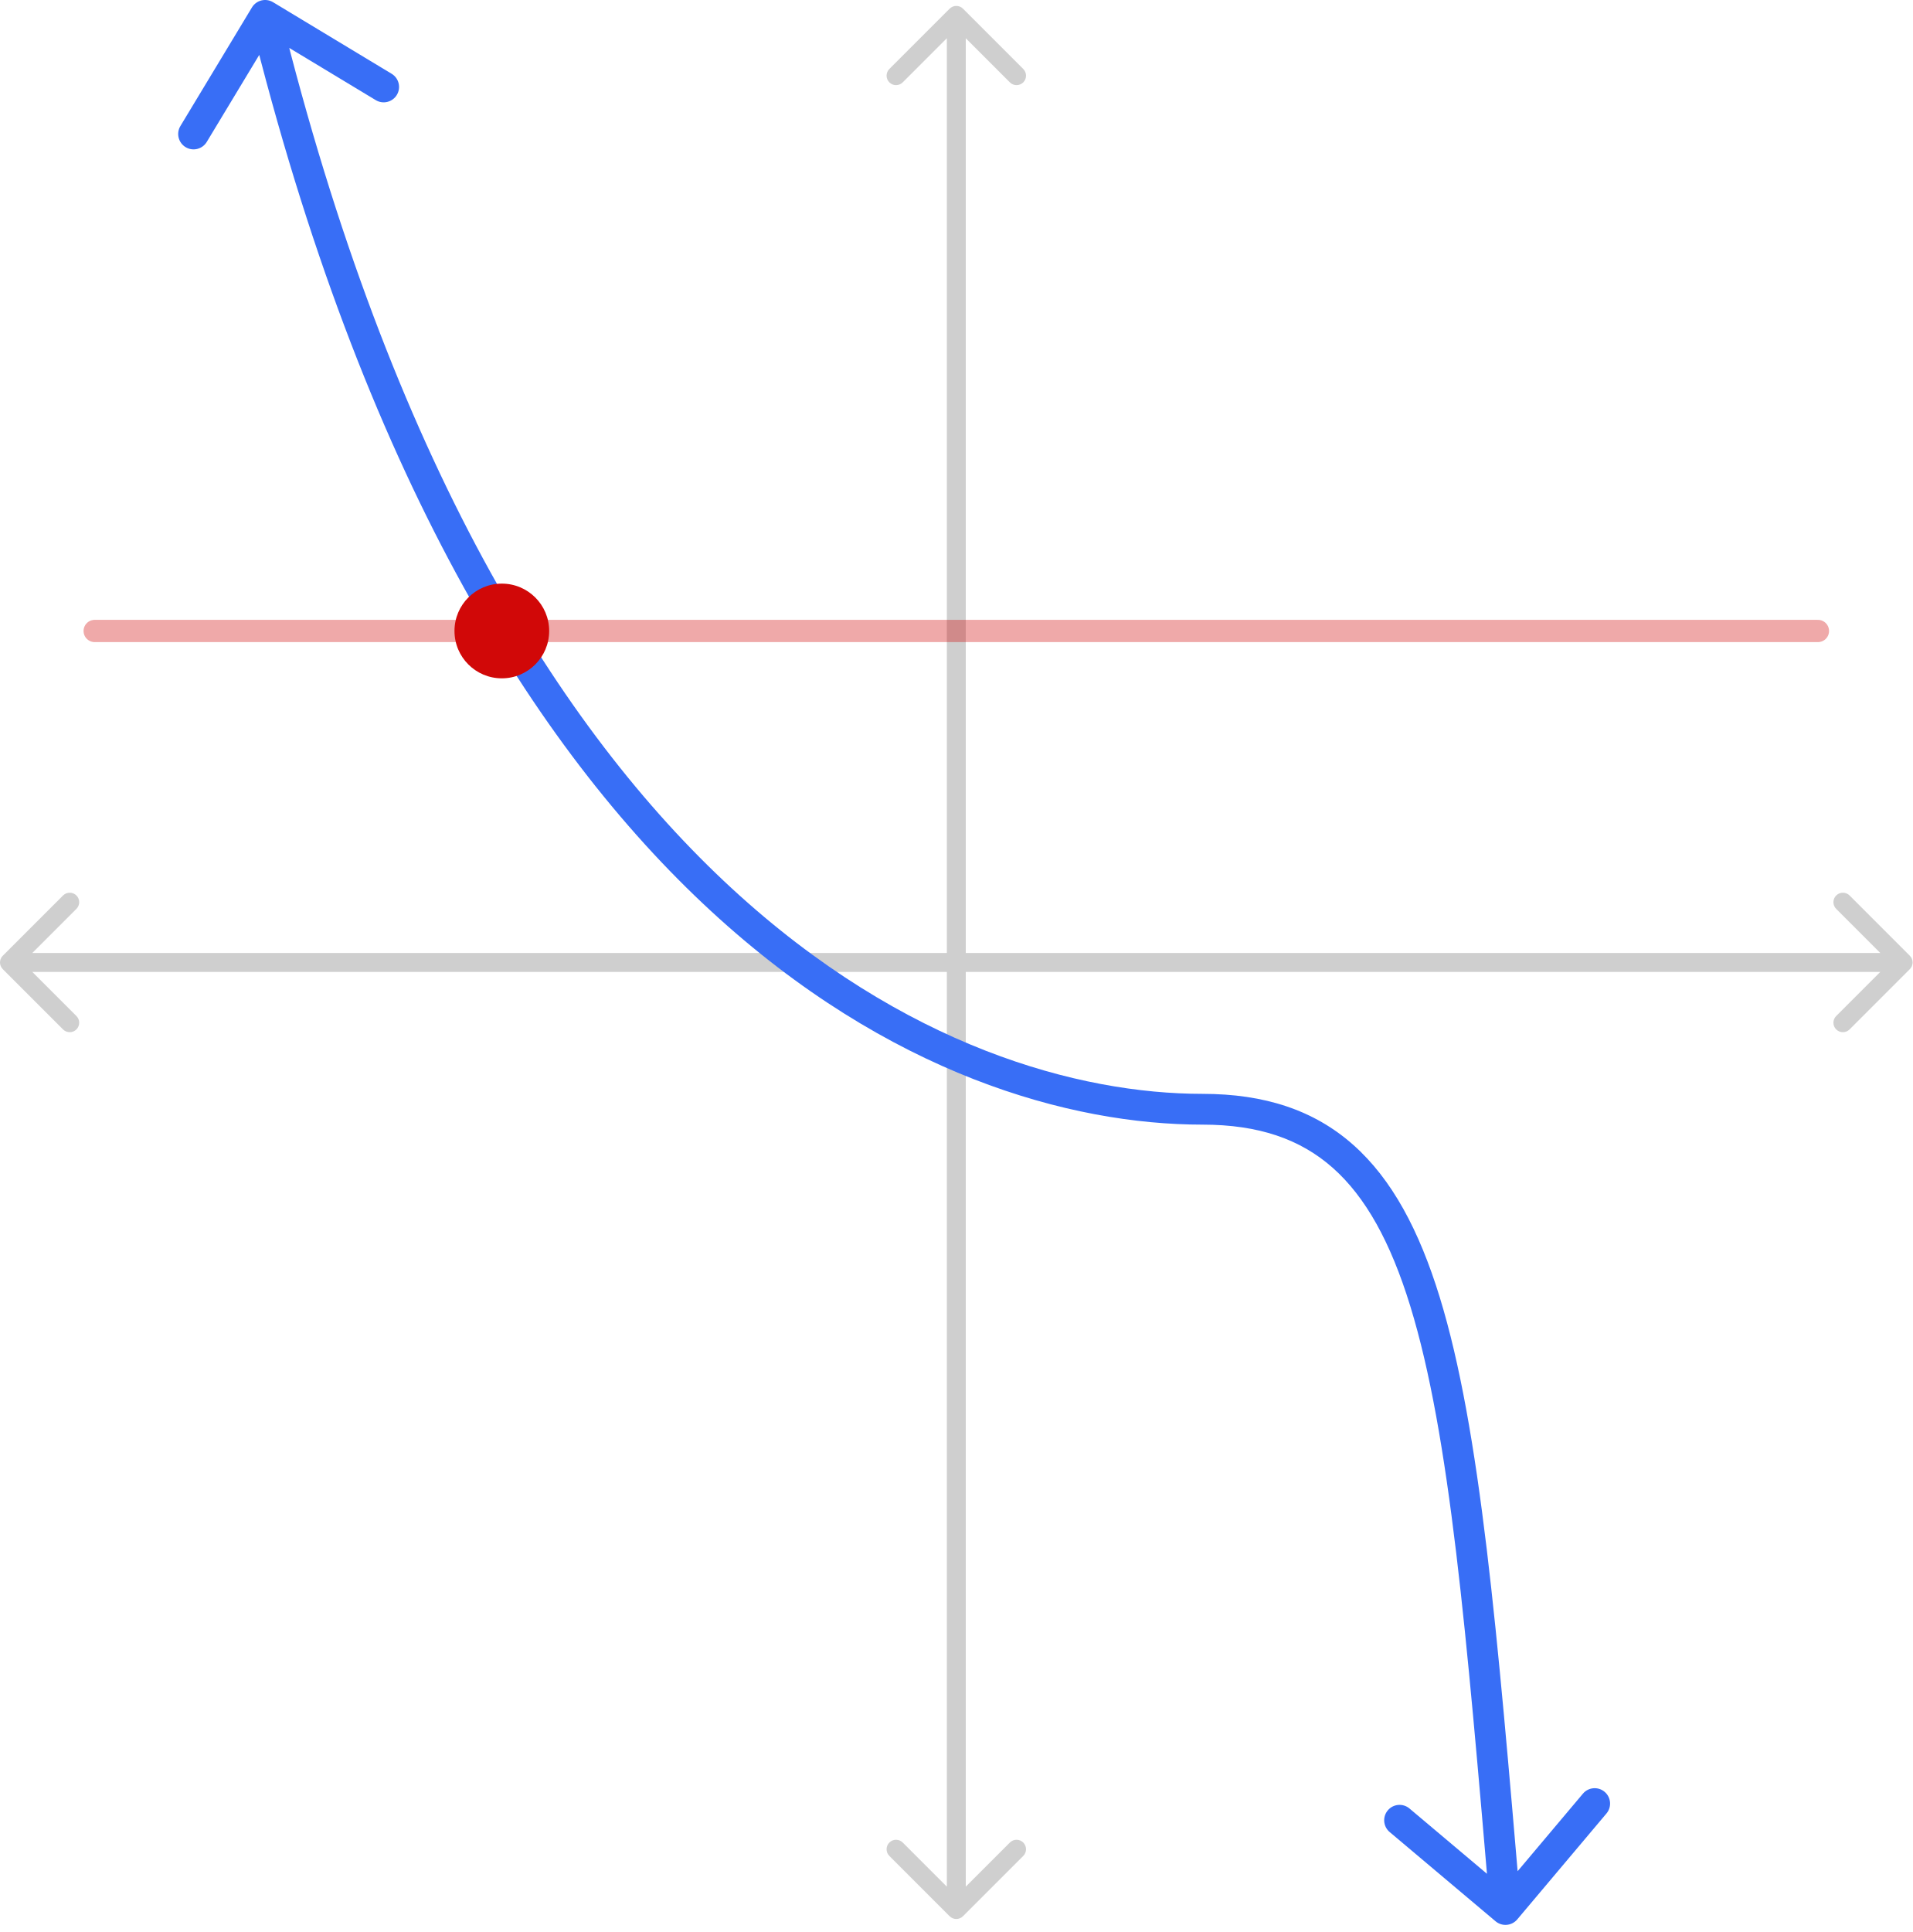
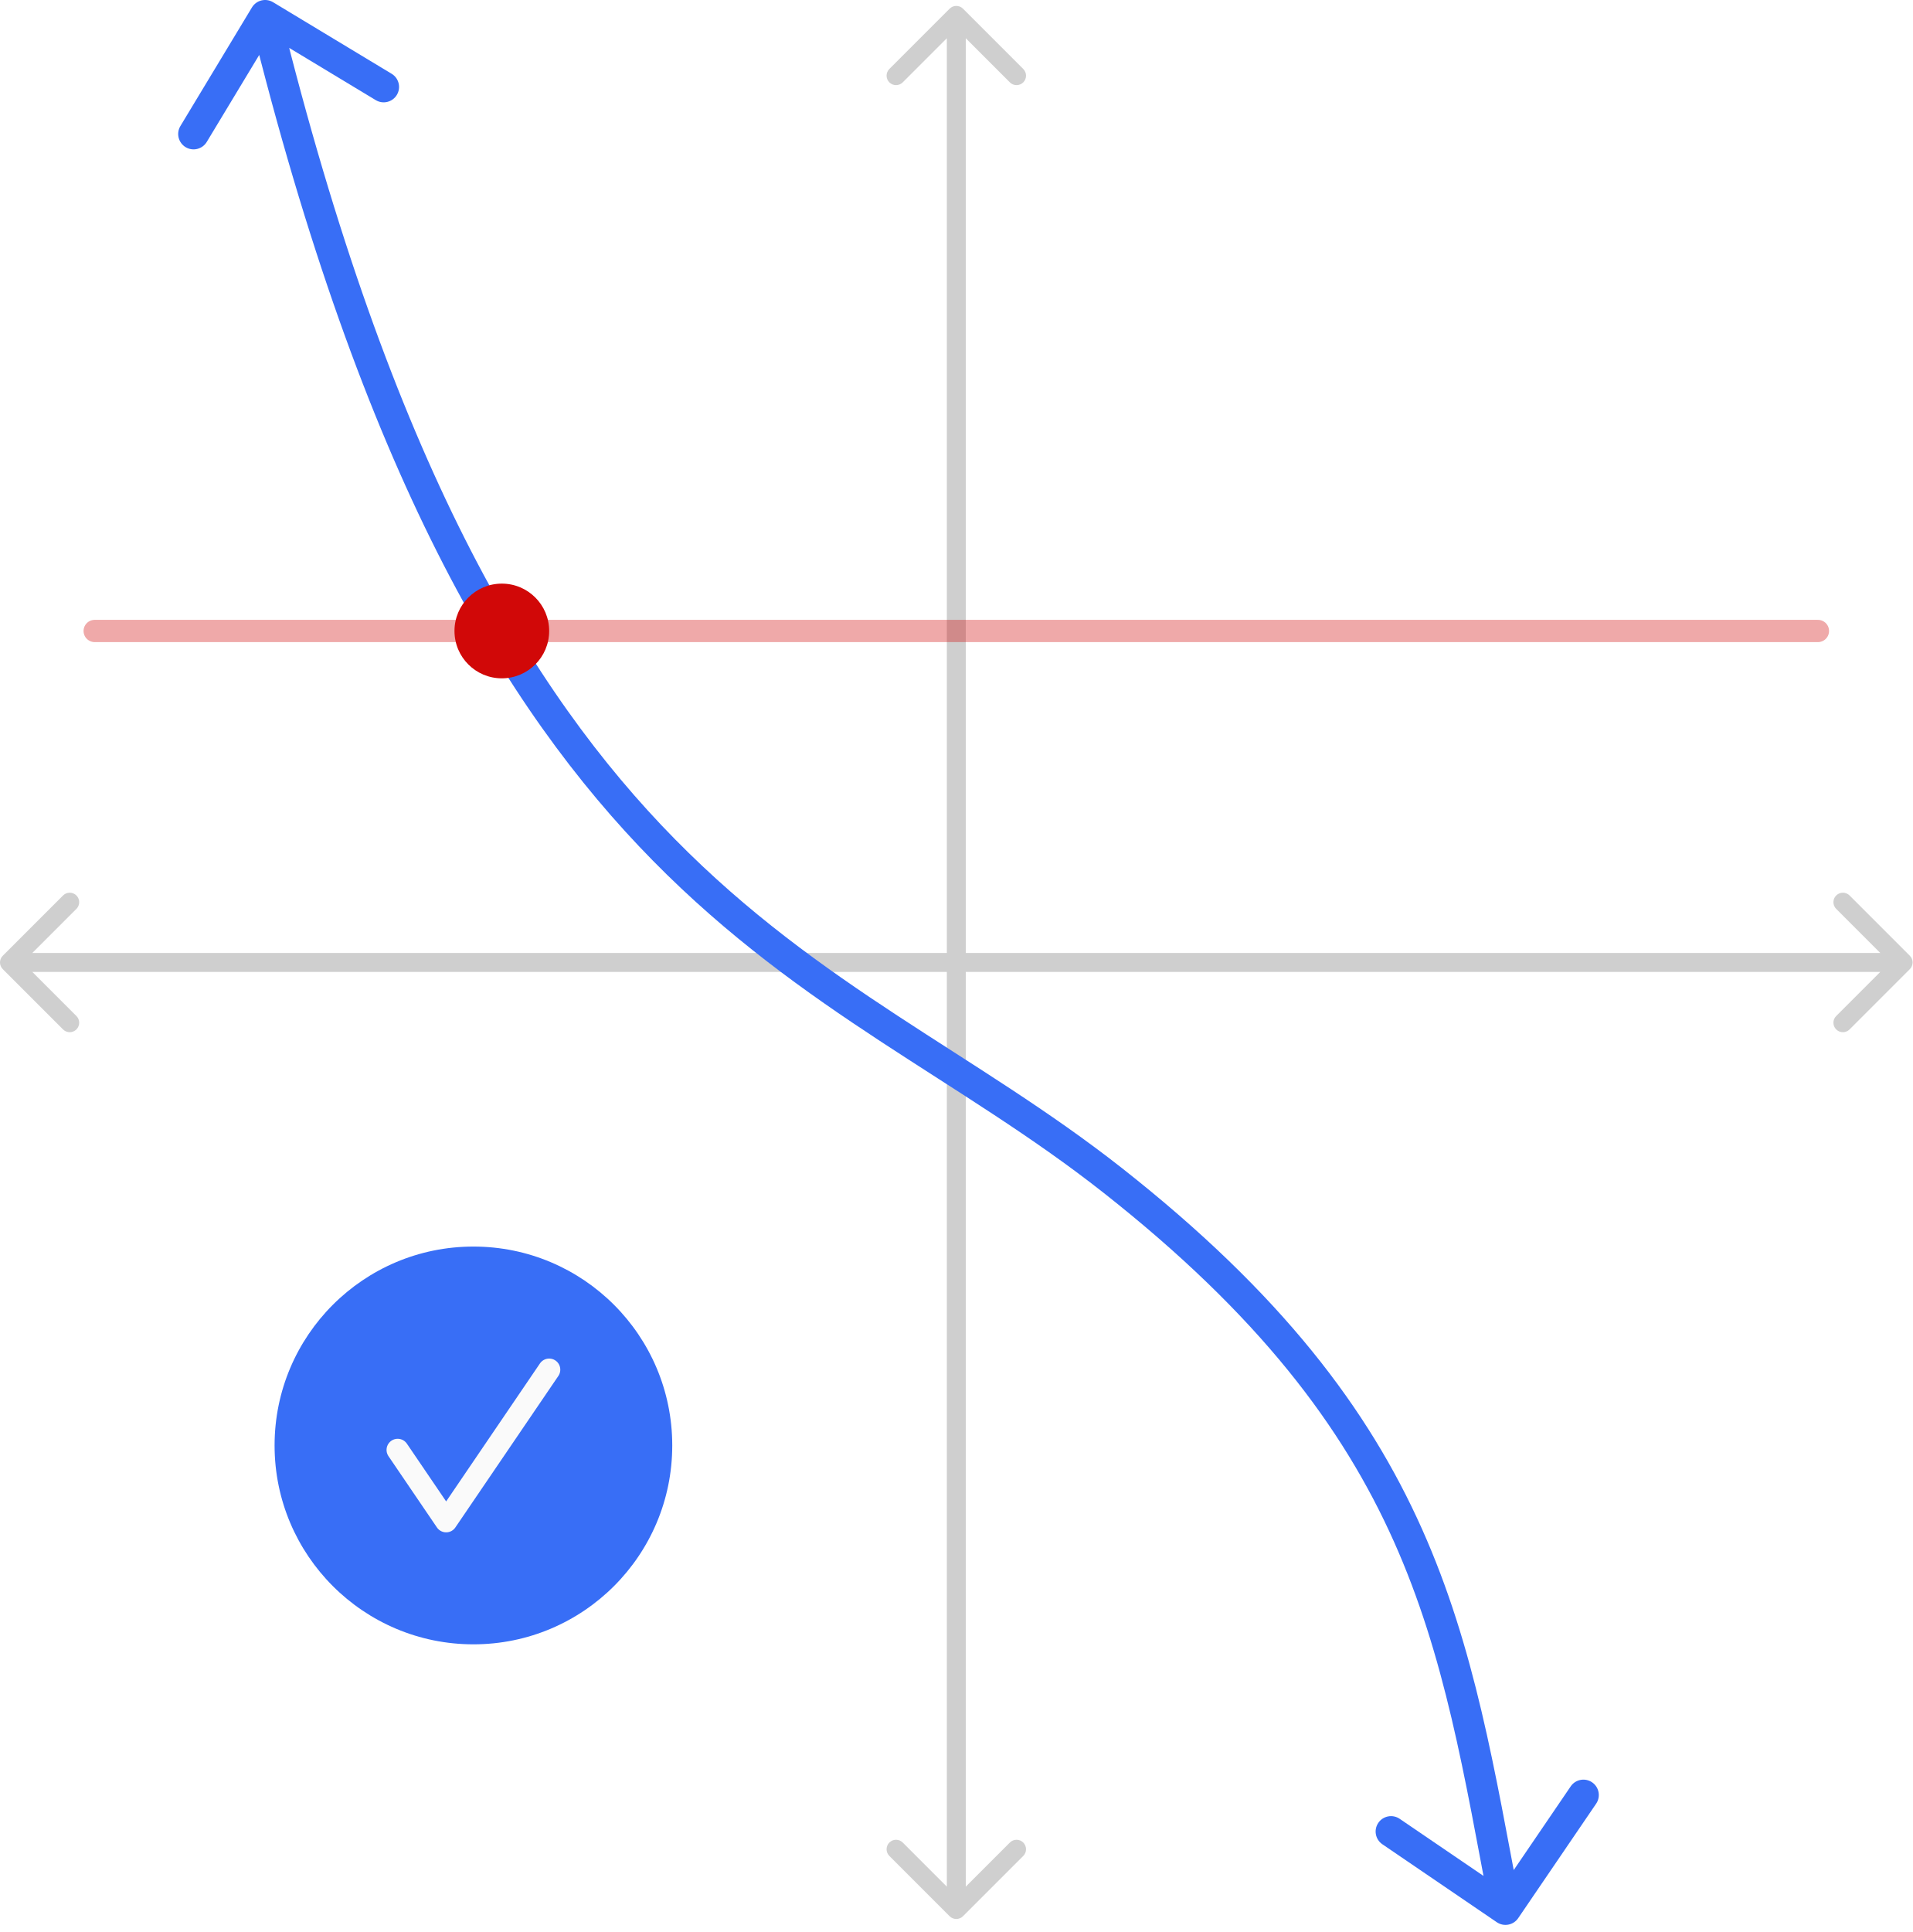
<svg xmlns="http://www.w3.org/2000/svg" width="202" height="204" viewBox="0 0 202 204" fill="none">
  <g opacity="0.2">
-     <path d="M101.707 0.918C101.317 0.527 100.683 0.527 100.293 0.918L93.929 7.282C93.538 7.672 93.538 8.306 93.929 8.696C94.32 9.087 94.953 9.087 95.343 8.696L101 3.039L106.657 8.696C107.047 9.087 107.681 9.087 108.071 8.696C108.462 8.306 108.462 7.672 108.071 7.282L101.707 0.918ZM100.293 202.332C100.683 202.723 101.317 202.723 101.707 202.332L108.071 195.968C108.462 195.578 108.462 194.944 108.071 194.554C107.681 194.163 107.047 194.163 106.657 194.554L101 200.211L95.343 194.554C94.953 194.163 94.32 194.163 93.929 194.554C93.538 194.944 93.538 195.578 93.929 195.968L100.293 202.332ZM101 1.625H100V201.625H101H102V1.625H101Z" fill="#111111" />
-     <path d="M201.707 102.332C202.098 101.942 202.098 101.308 201.707 100.918L195.343 94.554C194.953 94.163 194.319 94.163 193.929 94.554C193.538 94.945 193.538 95.578 193.929 95.968L199.586 101.625L193.929 107.282C193.538 107.672 193.538 108.306 193.929 108.696C194.319 109.087 194.953 109.087 195.343 108.696L201.707 102.332ZM0.293 100.918C-0.098 101.308 -0.098 101.942 0.293 102.332L6.657 108.696C7.047 109.087 7.681 109.087 8.071 108.696C8.462 108.306 8.462 107.672 8.071 107.282L2.414 101.625L8.071 95.968C8.462 95.578 8.462 94.944 8.071 94.554C7.681 94.163 7.047 94.163 6.657 94.554L0.293 100.918ZM201 101.625L201 100.625L1 100.625L1 101.625L1 102.625L201 102.625L201 101.625Z" fill="#111111" />
+     <path d="M101 1.625H100V201.625H101H102V1.625H101ZM101.707 0.918C101.317 0.527 100.683 0.527 100.293 0.918L93.929 7.282C93.538 7.672 93.538 8.306 93.929 8.696C94.32 9.087 94.953 9.087 95.343 8.696L101 3.039L106.657 8.696C107.047 9.087 107.681 9.087 108.071 8.696C108.462 8.306 108.462 7.672 108.071 7.282L101.707 0.918ZM100.293 202.332C100.683 202.723 101.317 202.723 101.707 202.332L108.071 195.968C108.462 195.578 108.462 194.944 108.071 194.554C107.681 194.163 107.047 194.163 106.657 194.554L101 200.211L95.343 194.554C94.953 194.163 94.32 194.163 93.929 194.554C93.538 194.944 93.538 195.578 93.929 195.968L100.293 202.332Z" fill="#111111" />
+     <path d="M201 101.625L201 100.625L1 100.625L1 101.625L1 102.625L201 102.625L201 101.625ZM201.707 102.332C202.098 101.942 202.098 101.308 201.707 100.918L195.343 94.554C194.953 94.163 194.319 94.163 193.929 94.554C193.538 94.945 193.538 95.578 193.929 95.968L199.586 101.625L193.929 107.282C193.538 107.672 193.538 108.306 193.929 108.696C194.319 109.087 194.953 109.087 195.343 108.696L201.707 102.332ZM0.293 100.918C-0.098 101.308 -0.098 101.942 0.293 102.332L6.657 108.696C7.047 109.087 7.681 109.087 8.071 108.696C8.462 108.306 8.462 107.672 8.071 107.282L2.414 101.625L8.071 95.968C8.462 95.578 8.462 94.944 8.071 94.554C7.681 94.163 7.047 94.163 6.657 94.554L0.293 100.918Z" fill="#111111" />
  </g>
-   <path d="M26.609 0.785C27.072 0.017 28.071 -0.23 28.84 0.234L41.362 7.789C42.13 8.253 42.377 9.252 41.913 10.02C41.45 10.789 40.451 11.036 39.683 10.572L28.552 3.856L21.836 14.987C21.372 15.755 20.373 16.002 19.605 15.539C18.837 15.075 18.589 14.076 19.053 13.308L26.609 0.785ZM160.243 202.672C159.664 203.358 158.639 203.446 157.953 202.868L146.768 193.445C146.082 192.866 145.994 191.841 146.573 191.155C147.151 190.468 148.176 190.381 148.862 190.959L158.804 199.335L167.18 189.393C167.759 188.707 168.784 188.619 169.47 189.198C170.157 189.776 170.244 190.801 169.666 191.487L160.243 202.672ZM159 201.625L157.381 201.763C154.873 172.419 153.132 151.518 148.947 137.915C146.864 131.145 144.231 126.389 140.766 123.318C137.345 120.286 132.947 118.75 127 118.75V117.125V115.5C133.553 115.5 138.78 117.214 142.922 120.885C147.019 124.518 149.886 129.918 152.053 136.96C156.368 150.982 158.127 172.331 160.619 201.487L159 201.625ZM127 117.125V118.75C99.042 118.75 50.046 97.514 26.422 2.015L28 1.625L29.578 1.235C52.954 95.736 100.958 115.5 127 115.5V117.125Z" fill="#386EF6" />
-   <path opacity="0.35" d="M10 66.625L192 66.625" stroke="#D10808" stroke-width="2.35" stroke-linecap="round" stroke-linejoin="bevel" />
+   <path d="M117.5 124.625L118.505 123.348V123.348L117.5 124.625ZM159 201.625L157.403 201.928C154.639 187.351 152.632 174.884 147.209 162.753C141.815 150.688 132.998 138.888 116.495 125.902L117.5 124.625L118.505 123.348C135.348 136.602 144.532 148.802 150.176 161.427C155.791 173.986 157.861 186.899 160.597 201.322L159 201.625ZM117.5 124.625L116.495 125.902C108.944 119.96 101.117 115.28 93.062 110C85.041 104.741 76.899 98.949 68.967 90.89C53.075 74.743 38.217 49.697 26.422 2.015L28 1.625L29.578 1.235C41.283 48.553 55.925 73.007 71.283 88.61C78.976 96.426 86.896 102.071 94.844 107.282C102.758 112.47 110.806 117.29 118.505 123.348L117.5 124.625ZM160.343 202.54C159.838 203.282 158.827 203.473 158.085 202.968L145.998 194.735C145.256 194.229 145.064 193.219 145.57 192.477C146.075 191.735 147.086 191.543 147.828 192.049L158.572 199.367L165.89 188.623C166.396 187.881 167.406 187.689 168.148 188.195C168.89 188.7 169.082 189.711 168.576 190.453L160.343 202.54ZM26.609 0.785C27.072 0.017 28.071 -0.23 28.84 0.234L41.362 7.789C42.13 8.253 42.377 9.252 41.913 10.02C41.45 10.789 40.451 11.036 39.683 10.572L28.552 3.856L21.836 14.987C21.372 15.755 20.373 16.002 19.605 15.539C18.837 15.075 18.589 14.076 19.053 13.308L26.609 0.785Z" fill="#386EF6" />
+   <path opacity="0.35" d="M10 66.625L192 66.625" stroke-width="2.35" stroke-linecap="round" stroke-linejoin="bevel" stroke="#D10808" />
  <circle cx="53" cy="66.625" r="5" fill="#D10808" />
+   <rect x="29" y="131.625" width="42" height="42" rx="21" fill="#386EF6" />
+   <path d="M42 153.096L47.12 160.625L58 144.625" stroke-width="2.35" stroke-linecap="round" stroke-linejoin="round" stroke="#FAFAFA" />
</svg>
